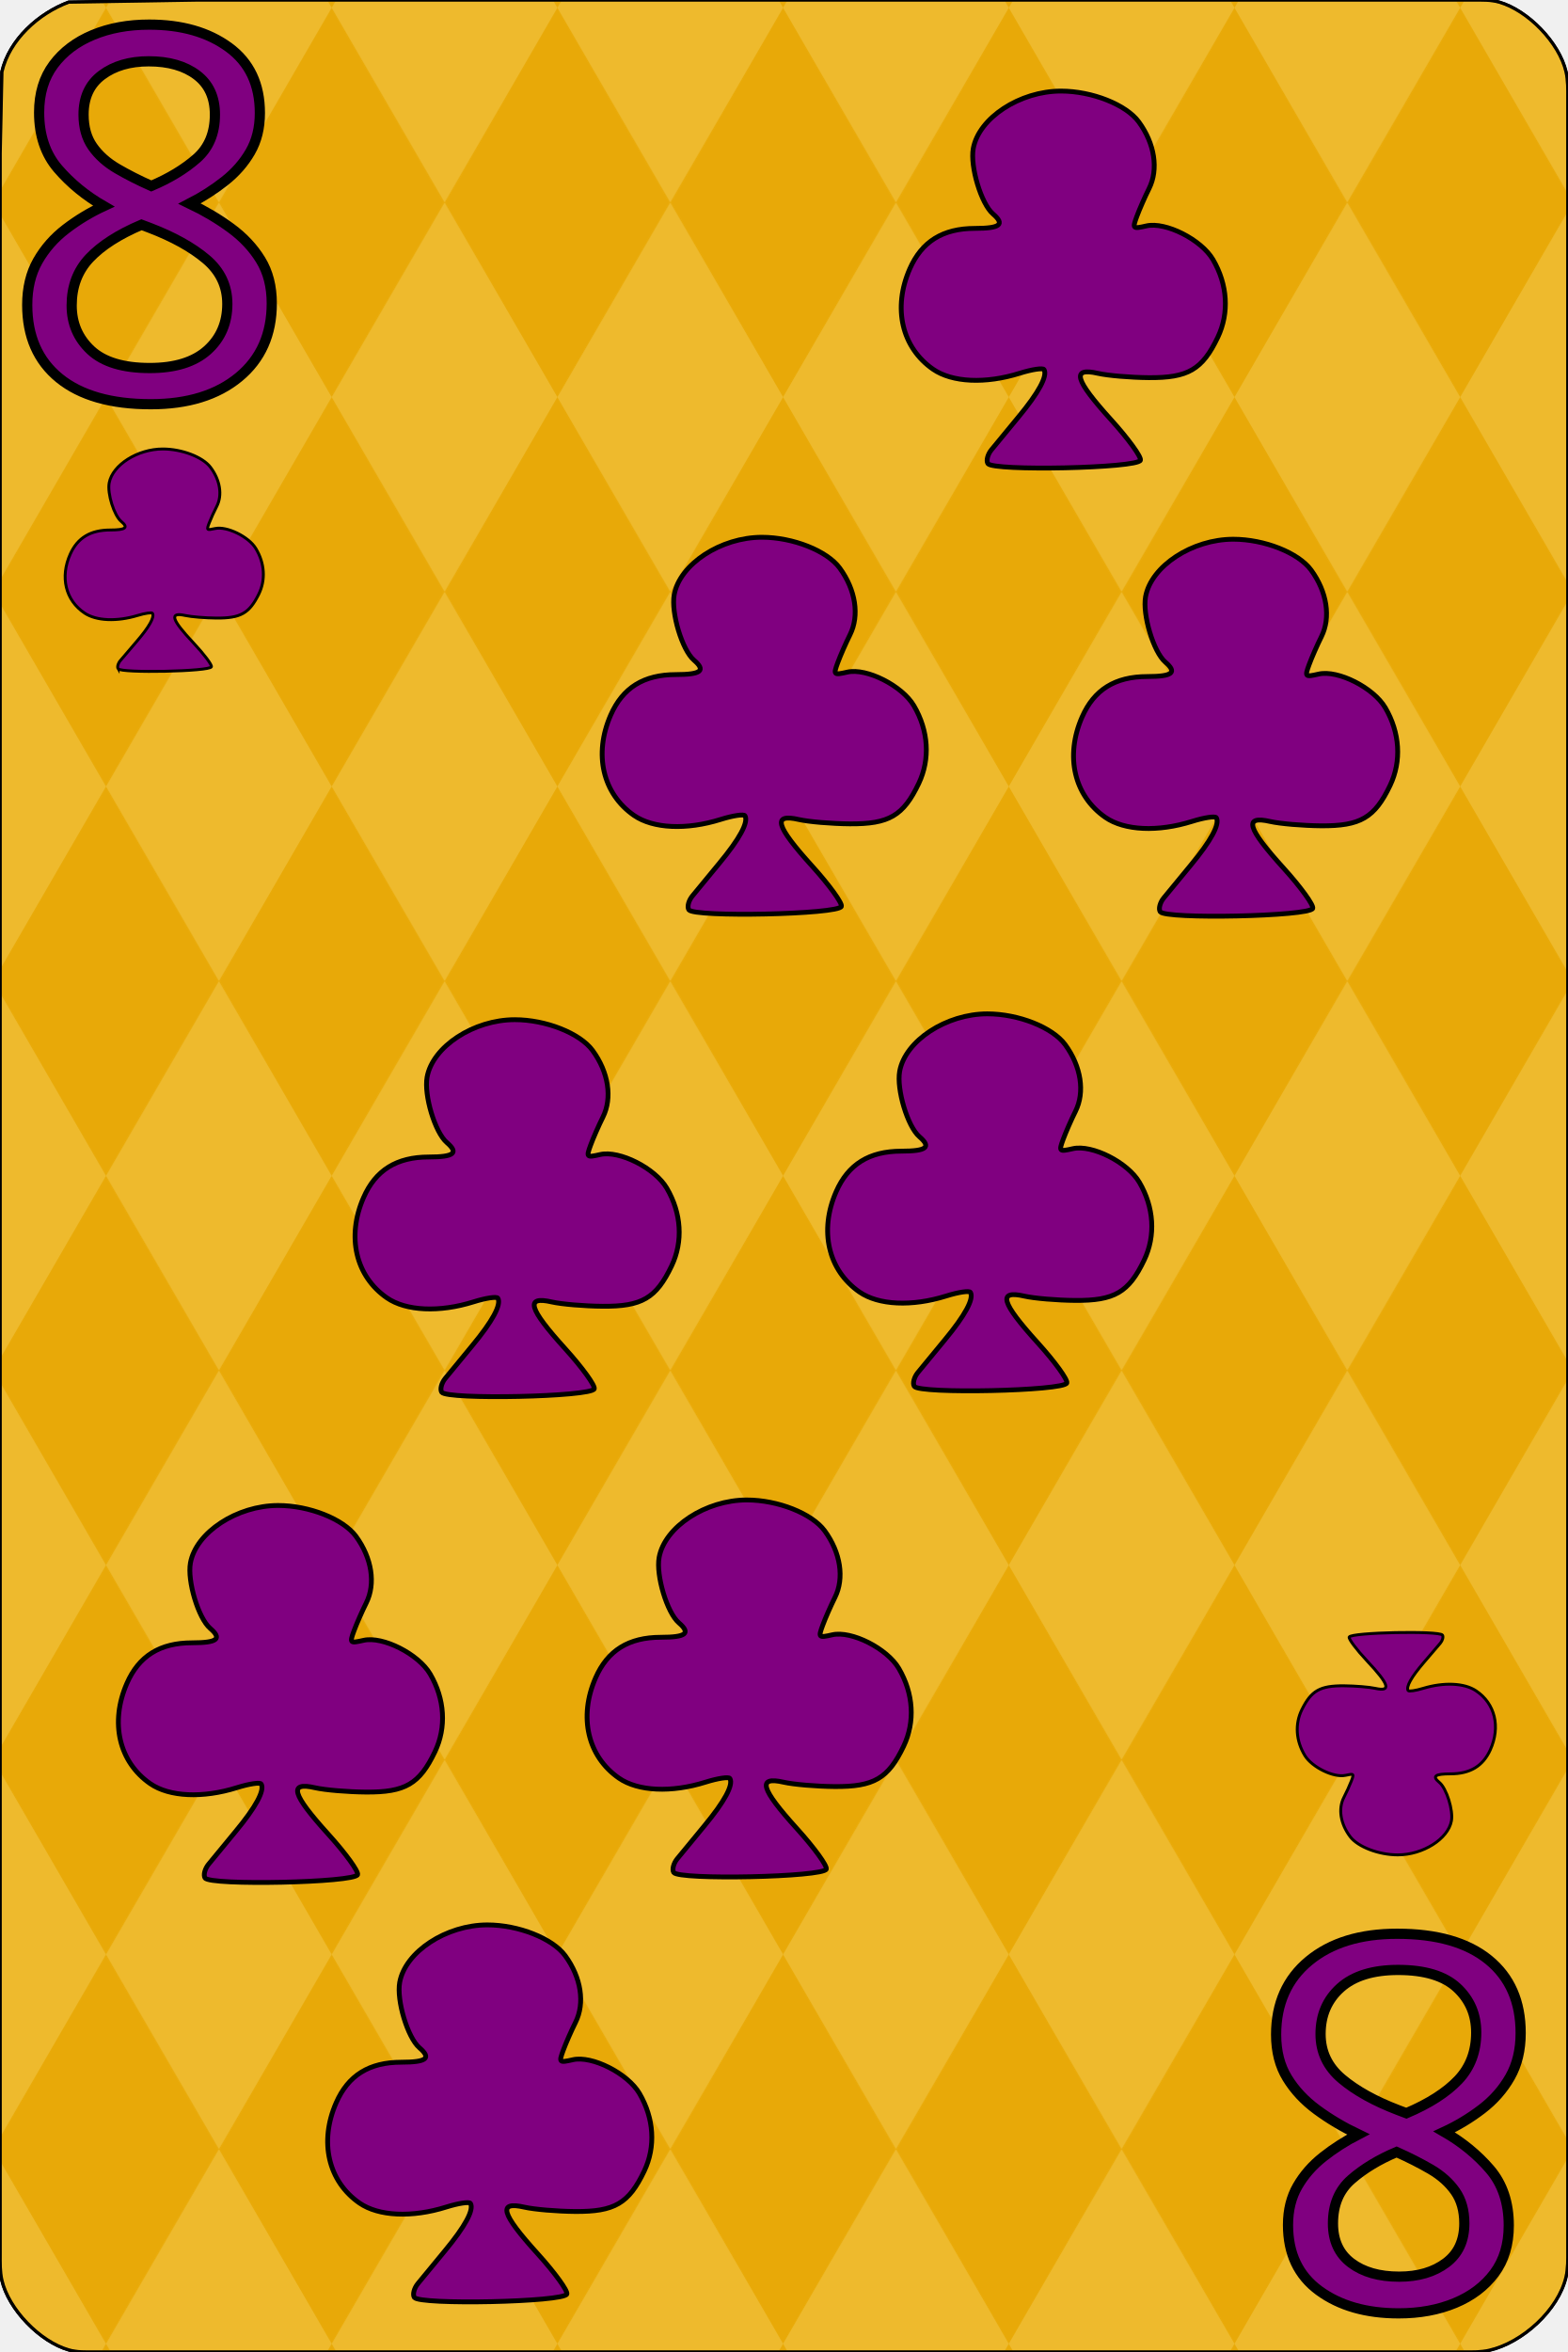
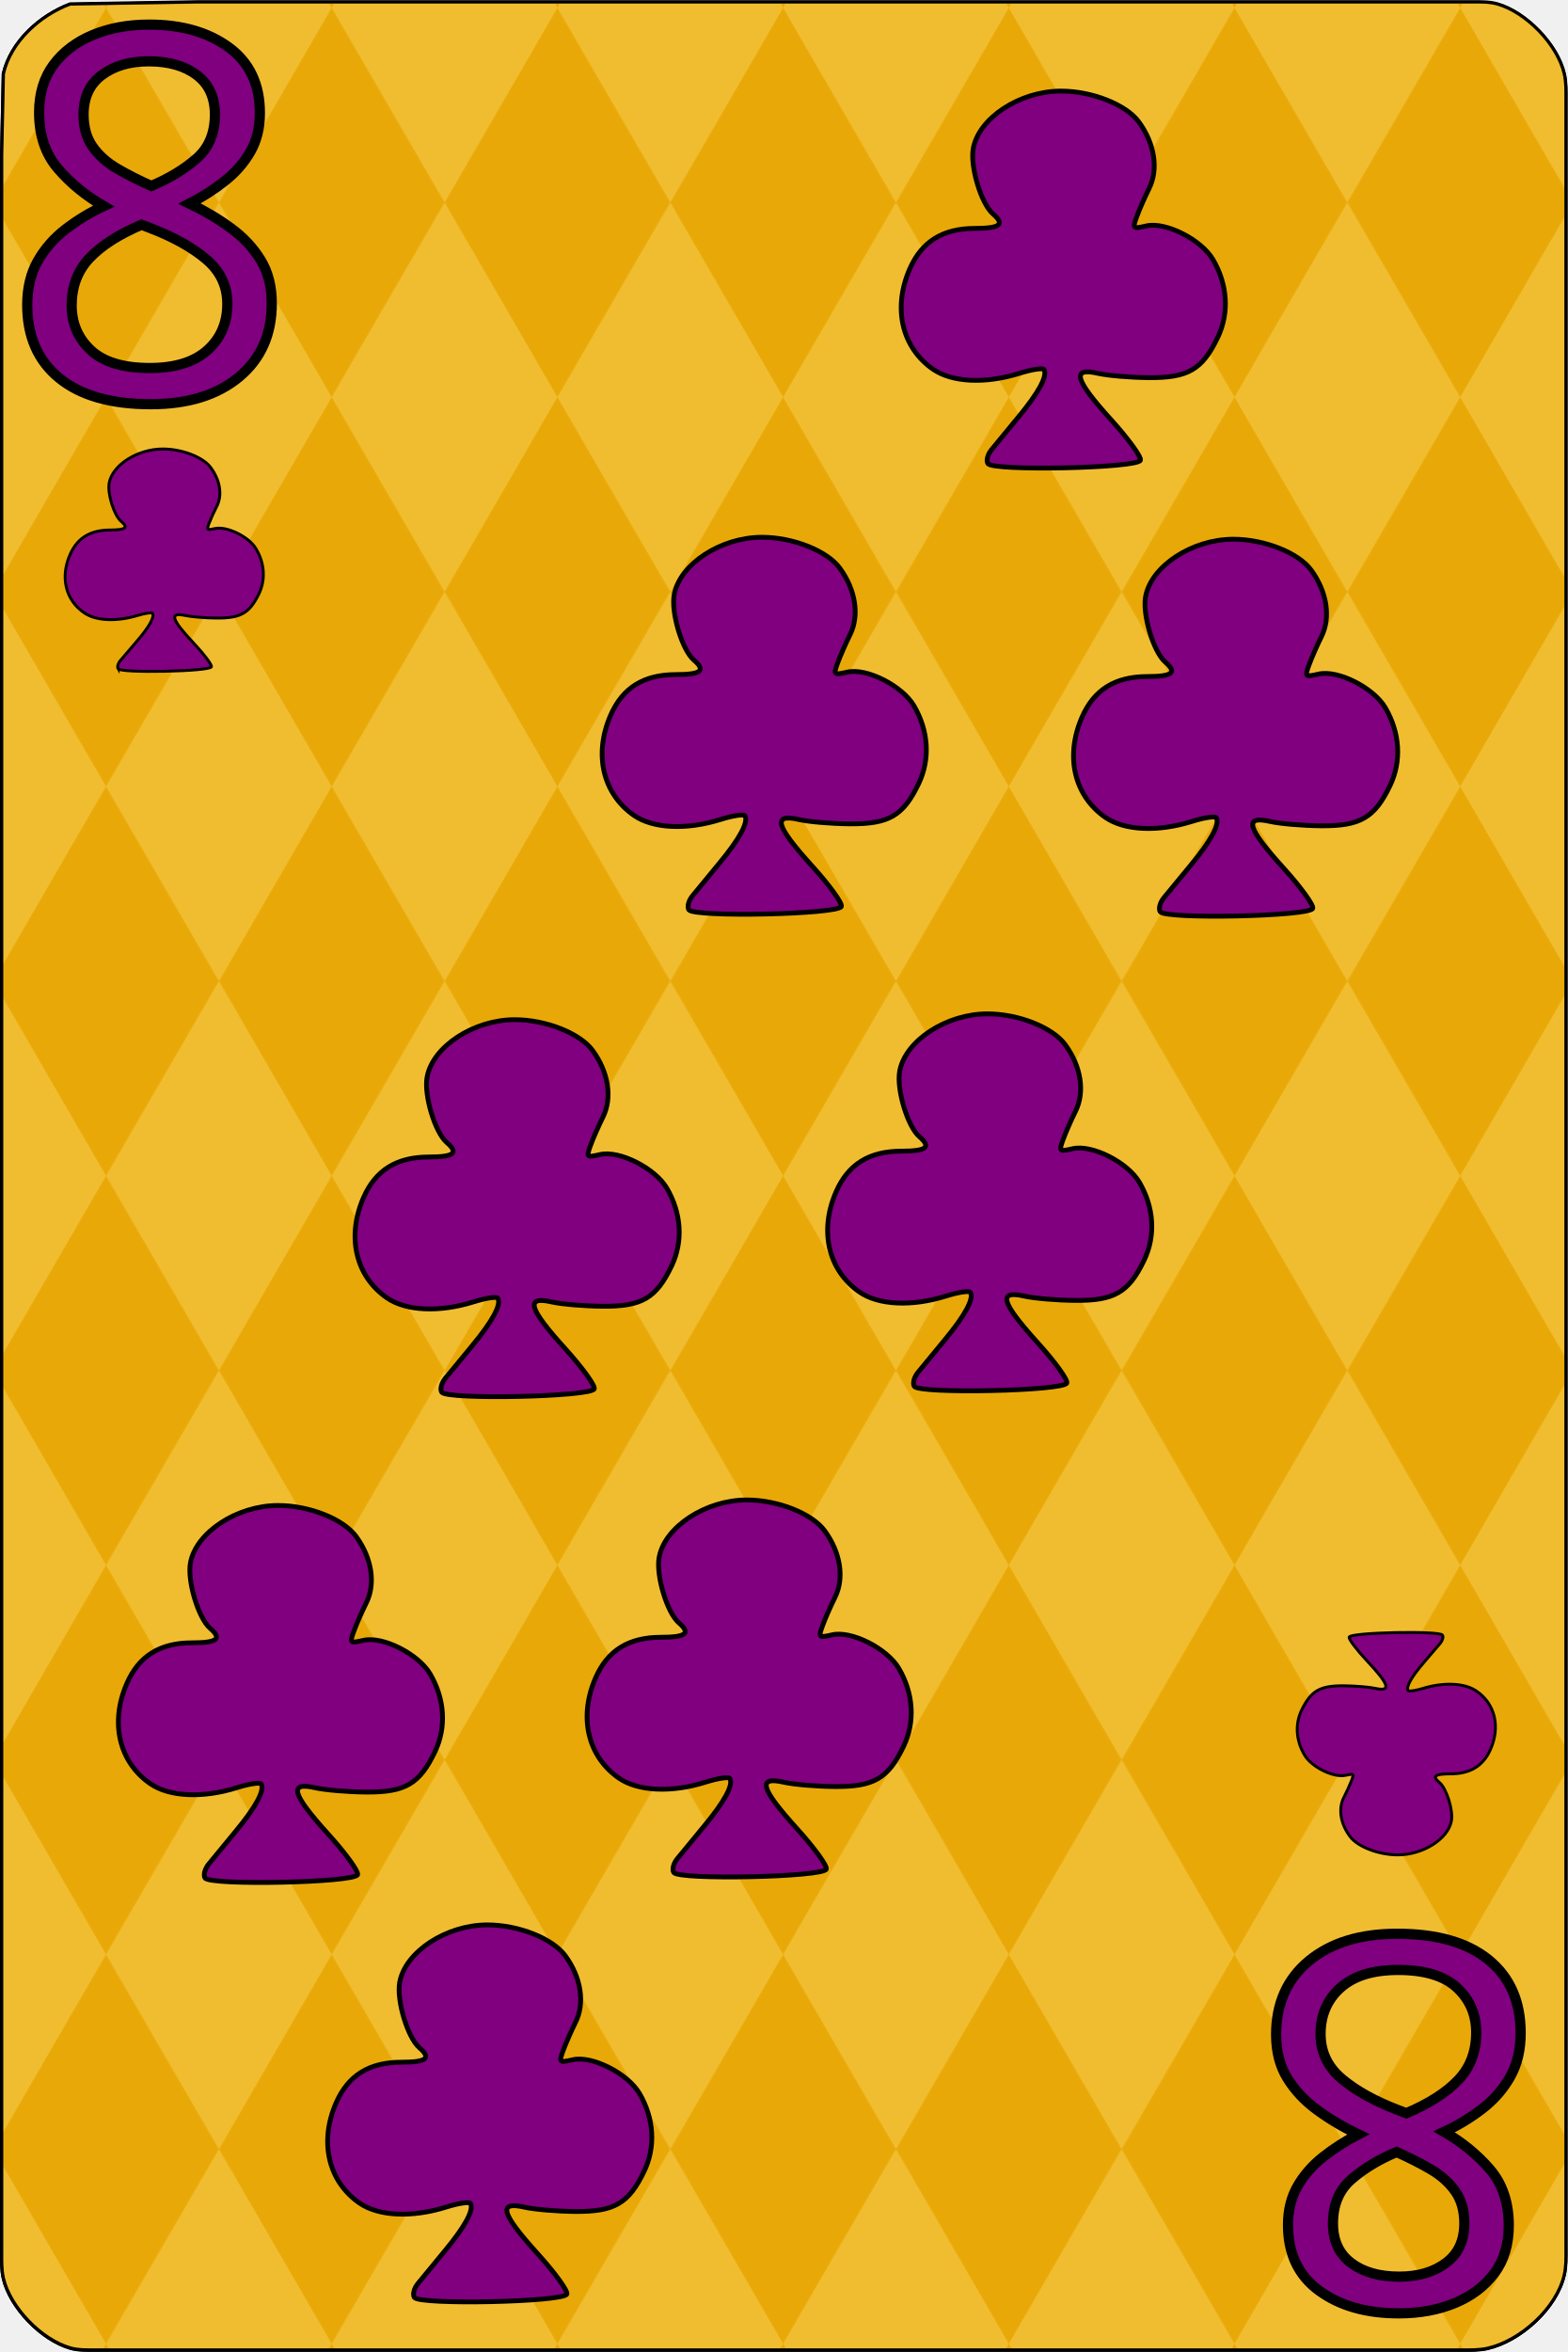
<svg xmlns="http://www.w3.org/2000/svg" xmlns:xlink="http://www.w3.org/1999/xlink" width="1.6in" height="2.4in" viewBox="0 0 480 720" version="1.1" id="svg1">
  <defs id="defs1">
    <pattern xlink:href="#tiles-1" id="pattern10" patternTransform="matrix(4.6,0,0,4.6,76.21846,373.7371)" x="-2" y="-3" preserveAspectRatio="none" />
    <pattern patternUnits="userSpaceOnUse" width="15.022" height="25.909" patternTransform="translate(76.21846,373.7371)" style="fill:#d0972d" id="tiles-1">
      <path id="path5144" style="opacity:1;stroke-width:4.856;stroke-linecap:square;paint-order:stroke markers fill;stop-color:#000000" d="M 7.511,0 15.022,12.954 7.511,25.909 0,12.954 Z" />
    </pattern>
    <linearGradient id="swatch8">
      <stop style="stop-color:#e6e6e6;stop-opacity:1;" offset="0" id="stop9" />
    </linearGradient>
  </defs>
-   <path id="Auswahl #4" fill="none" stroke="#000000" stroke-width="1" d="M 21,0.64 C 21,0.64 60,0 60,0 c 0,0 76,0 76,0 0,0 240,0 240,0 0,0 75,0 75,0 2.66,0 5.42,-0.11 8,0.64 8.79,2.52 18.41,12.4 20.47,21.36 0.61,2.62 0.53,5.33 0.53,8 0,0 0,530 0,530 0,0 0,129 0,129 0,2.67 0.08,5.38 -0.53,8 -2.35,10.19 -13.4,20.16 -23.47,22.47 -2.62,0.61 -5.33,0.53 -8,0.53 0,0 -344,0 -344,0 0,0 -75,0 -75,0 -2.66,0 -5.42,0.11 -8,-0.64 C 12.21,716.84 2.59,706.96 0.53,698 -0.08,695.38 0,692.67 0,690 0,690 0,167 0,167 0,167 0,47 0,47 0,47 0.53,22 0.53,22 2.81,12.1 11.8,4.08 21,0.64 Z" style="fill:url(#pattern10);fill-opacity:1;stroke-width:0.9;stroke-linecap:butt;stroke-dasharray:none" />
-   <path id="Auswahl #4-6" fill="none" stroke="#000000" stroke-width="1" d="m 21.04,0.645 c 0,0 39,-0.64 39,-0.64 0,0 76,0 76,0 0,0 240,0 240,0 0,0 75,0 75,0 2.66,0 5.42,-0.11 8,0.64 8.79,2.52 18.41,12.4 20.47,21.36 0.61,2.62 0.53,5.33 0.53,8 0,0 0,530 0,530 0,0 0,129 0,129 0,2.67 0.08,5.38 -0.53,8 -2.35,10.19 -13.4,20.16 -23.47,22.47 -2.62,0.61 -5.33,0.53 -8,0.53 0,0 -344,0 -344,0 0,0 -75,0 -75,0 -2.66,0 -5.42,0.11 -8,-0.64 -8.79,-2.52 -18.41,-12.4 -20.47,-21.36 -0.61,-2.62 -0.53,-5.33 -0.53,-8 0,0 0,-523 0,-523 0,0 0,-120 0,-120 0,0 0.53,-25 0.53,-25 2.28,-9.9 11.27,-17.92 20.47,-21.36 z" style="fill:#edae00;fill-opacity:0.812" />
+   <g id="g2" transform="translate(0.0071402,0.00565841)">
+     <path id="path1" fill="none" stroke="#000000" stroke-width="1" d="M 21,0.64 C 21,0.64 60,0 60,0 c 0,0 76,0 76,0 0,0 240,0 240,0 0,0 75,0 75,0 2.66,0 5.42,-0.11 8,0.64 8.79,2.52 18.41,12.4 20.47,21.36 0.61,2.62 0.53,5.33 0.53,8 0,0 0,530 0,530 0,0 0,129 0,129 0,2.67 0.08,5.38 -0.53,8 -2.35,10.19 -13.4,20.16 -23.47,22.47 -2.62,0.61 -5.33,0.53 -8,0.53 0,0 -344,0 -344,0 0,0 -75,0 -75,0 -2.66,0 -5.42,0.11 -8,-0.64 C 12.21,716.84 2.59,706.96 0.53,698 -0.08,695.38 0,692.67 0,690 0,690 0,167 0,167 0,167 0,47 0,47 0,47 0.53,22 0.53,22 2.81,12.1 11.8,4.08 21,0.64 Z" style="display:inline;fill:#ffffff;fill-opacity:1;stroke:none;stroke-width:0.9;stroke-linecap:butt;stroke-dasharray:none" />
+     <path id="Auswahl #4" fill="none" stroke="#000000" stroke-width="1" d="m 21.41,1.329 c 0,0 38.918,-0.639 38.918,-0.639 0,0 75.841,0 75.841,0 0,0 239.497,0 239.497,0 0,0 74.843,0 74.843,0 2.654,0 5.409,-0.11 7.983,0.639 8.772,2.516 18.371,12.38 20.427,21.325 0.609,2.616 0.529,5.321 0.529,7.987 0,0 0,529.134 0,529.134 0,0 0,128.789 0,128.789 0,2.666 0.08,5.371 -0.529,7.987 -2.345,10.173 -13.372,20.127 -23.421,22.433 -2.615,0.609 -5.319,0.529 -7.983,0.529 0,0 -343.279,0 -343.279,0 0,0 -74.843,0 -74.843,0 -2.654,0 -5.409,0.11 -7.983,-0.639 -8.772,-2.516 -18.371,-12.38 -20.427,-21.325 -0.609,-2.616 -0.529,-5.321 -0.529,-7.987 0,0 0,-522.145 0,-522.145 0,0 0,-119.804 0,-119.804 0,0 0.529,-24.959 0.529,-24.959 C 3.258,12.77 12.229,4.763 21.41,1.329 Z" style="display:inline;fill:url(#pattern10);fill-opacity:1;stroke-width:0.898;stroke-linecap:butt;stroke-dasharray:none" />
+     <path id="Auswahl #4-6" fill="none" stroke="#000000" stroke-width="0.998" d="m 21.452,1.195 c 0,0 38.918,-0.639 38.918,-0.639 0,0 75.841,0 75.841,0 0,0 239.496,0 239.496,0 0,0 74.843,0 74.843,0 2.654,0 5.409,-0.11 7.983,0.639 8.772,2.516 18.371,12.38 20.427,21.325 0.609,2.616 0.529,5.321 0.529,7.987 0,0 0,529.127 0,529.127 0,0 0,128.788 0,128.788 0,2.666 0.08,5.371 -0.529,7.987 -2.345,10.173 -13.372,20.127 -23.421,22.433 -2.615,0.609 -5.319,0.529 -7.983,0.529 0,0 -343.278,0 -343.278,0 0,0 -74.843,0 -74.843,0 -2.654,0 -5.409,0.11 -7.983,-0.639 -8.772,-2.516 -18.371,-12.38 -20.427,-21.325 -0.609,-2.616 -0.529,-5.321 -0.529,-7.987 0,0 0,-522.139 0,-522.139 0,0 0,-119.802 0,-119.802 0,0 0.529,-24.959 0.529,-24.959 C 3.3,12.636 12.271,4.629 21.452,1.195 Z" style="display:inline;fill:#edae00;fill-opacity:0.812" />
+   </g>
  <text xml:space="preserve" style="font-style:normal;font-variant:normal;font-weight:normal;font-stretch:normal;font-size:158.333px;font-family:'MV Boli';-inkscape-font-specification:'MV Boli, Normal';font-variant-ligatures:normal;font-variant-caps:normal;font-variant-numeric:normal;font-variant-east-asian:normal;fill:#800080;stroke:#000000;stroke-width:3.125" x="0.571" y="122.16" id="text1">
    <tspan id="tspan1" style="font-style:normal;font-variant:normal;font-weight:normal;font-stretch:normal;font-size:158.333px;font-family:'MV Boli';-inkscape-font-specification:'MV Boli, Normal';font-variant-ligatures:normal;font-variant-caps:normal;font-variant-numeric:normal;font-variant-east-asian:normal;fill:#800080;stroke-width:3.125" x="0.571" y="122.16">8</tspan>
  </text>
  <text xml:space="preserve" style="font-style:normal;font-variant:normal;font-weight:normal;font-stretch:normal;font-size:158.333px;font-family:'MV Boli';-inkscape-font-specification:'MV Boli, Normal';font-variant-ligatures:normal;font-variant-caps:normal;font-variant-numeric:normal;font-variant-east-asian:normal;fill:#800080;stroke:#000000;stroke-width:3.125" x="-473.366" y="-593.542" id="text1-1" transform="scale(-1)">
    <tspan id="tspan1-1" style="font-style:normal;font-variant:normal;font-weight:normal;font-stretch:normal;font-size:158.333px;font-family:'MV Boli';-inkscape-font-specification:'MV Boli, Normal';font-variant-ligatures:normal;font-variant-caps:normal;font-variant-numeric:normal;font-variant-east-asian:normal;fill:#800080;stroke-width:3.125" x="-473.366" y="-593.542">8</tspan>
  </text>
  <path style="fill:#800080;stroke:#000000;stroke-width:0.886" d="m 36.161,204.717 c -0.328,-0.53 -0.034,-1.636 0.652,-2.458 0.686,-0.822 2.962,-3.487 5.058,-5.922 3.81,-4.427 5.492,-7.427 4.812,-8.586 -0.198,-0.338 -2.244,-0.044 -4.545,0.655 -6.402,1.943 -12.659,1.665 -16.231,-0.721 -5.858,-3.913 -7.579,-11.049 -4.37,-18.119 2.249,-4.953 6.19,-7.317 12.209,-7.321 4.737,-0.003 5.658,-0.72 3.368,-2.621 -2.195,-1.822 -4.294,-8.546 -3.684,-11.801 1.036,-5.524 8.72,-10.378 16.429,-10.378 5.801,0 12.195,2.442 14.563,5.562 2.984,3.932 3.726,8.562 1.929,12.036 -0.785,1.517 -1.818,3.79 -2.298,5.05 -0.84,2.211 -0.777,2.271 1.803,1.704 3.587,-0.788 10.26,2.465 12.453,6.071 2.749,4.52 3.08,9.652 0.907,14.044 -2.889,5.838 -5.567,7.349 -12.924,7.293 -3.41,-0.026 -7.694,-0.377 -9.52,-0.78 -5.014,-1.107 -4.351,1.129 2.499,8.422 3.201,3.408 5.659,6.68 5.462,7.271 -0.48,1.444 -27.697,2.014 -28.572,0.598 z" id="path1" />
  <path style="fill:#800080;stroke:#000000;stroke-width:1.474" d="m 302.46,141.9 c -0.536,-0.898 -0.056,-2.773 1.066,-4.165 1.122,-1.393 4.844,-5.909 8.271,-10.037 6.23,-7.503 8.98,-12.588 7.869,-14.552 -0.325,-0.574 -3.669,-0.074 -7.433,1.11 -10.469,3.293 -20.701,2.821 -26.541,-1.222 -9.58,-6.633 -12.394,-18.727 -7.145,-30.71 3.677,-8.395 10.123,-12.401 19.965,-12.409 7.746,-0.005 9.253,-1.221 5.507,-4.443 -3.59,-3.088 -7.022,-14.485 -6.024,-20.002 1.695,-9.363 14.26,-17.589 26.866,-17.589 9.487,0 19.942,4.139 23.814,9.427 4.879,6.664 6.093,14.511 3.154,20.401 -1.283,2.571 -2.974,6.423 -3.757,8.559 -1.374,3.747 -1.27,3.849 2.949,2.888 5.866,-1.335 16.777,4.179 20.363,10.29 4.495,7.662 5.037,16.359 1.483,23.803 -4.725,9.895 -9.103,12.456 -21.134,12.361 -5.576,-0.044 -12.581,-0.639 -15.568,-1.322 -8.2,-1.876 -7.116,1.913 4.086,14.275 5.234,5.776 9.254,11.322 8.932,12.324 -0.785,2.447 -45.292,3.413 -46.722,1.014 z" id="path1-5-0-69" />
  <path style="fill:#800080;stroke:#000000;stroke-width:1.474" d="m 210.894,278.488 c -0.536,-0.898 -0.056,-2.773 1.066,-4.165 1.122,-1.393 4.844,-5.909 8.271,-10.037 6.23,-7.503 8.98,-12.588 7.869,-14.552 -0.325,-0.574 -3.669,-0.074 -7.433,1.11 -10.469,3.293 -20.701,2.821 -26.541,-1.222 -9.58,-6.633 -12.394,-18.727 -7.145,-30.71 3.677,-8.395 10.123,-12.401 19.965,-12.409 7.746,-0.005 9.253,-1.221 5.507,-4.443 -3.59,-3.088 -7.022,-14.485 -6.024,-20.002 1.695,-9.363 14.26,-17.589 26.866,-17.589 9.487,0 19.942,4.139 23.814,9.427 4.879,6.664 6.093,14.511 3.154,20.401 -1.283,2.571 -2.974,6.423 -3.757,8.559 -1.374,3.747 -1.27,3.849 2.949,2.888 5.866,-1.335 16.777,4.179 20.363,10.29 4.495,7.662 5.037,16.359 1.483,23.803 -4.725,9.895 -9.103,12.456 -21.134,12.361 -5.576,-0.044 -12.581,-0.639 -15.568,-1.322 -8.2,-1.876 -7.116,1.913 4.086,14.275 5.234,5.776 9.254,11.322 8.932,12.324 -0.785,2.447 -45.292,3.413 -46.722,1.014 z" id="path1-5-0-69-6" />
  <path style="fill:#800080;stroke:#000000;stroke-width:1.474" d="m 279.927,424.38 c -0.536,-0.898 -0.056,-2.773 1.066,-4.165 1.122,-1.393 4.844,-5.909 8.271,-10.037 6.23,-7.503 8.98,-12.588 7.869,-14.552 -0.325,-0.574 -3.669,-0.074 -7.433,1.11 -10.469,3.293 -20.701,2.821 -26.541,-1.222 -9.58,-6.633 -12.394,-18.727 -7.145,-30.71 3.677,-8.395 10.123,-12.401 19.965,-12.409 7.746,-0.005 9.253,-1.221 5.507,-4.443 -3.59,-3.088 -7.022,-14.485 -6.024,-20.002 1.695,-9.363 14.26,-17.589 26.866,-17.589 9.487,0 19.942,4.139 23.814,9.427 4.879,6.664 6.093,14.511 3.154,20.401 -1.283,2.571 -2.974,6.423 -3.757,8.559 -1.374,3.747 -1.27,3.849 2.949,2.888 5.866,-1.335 16.777,4.179 20.363,10.29 4.495,7.662 5.037,16.359 1.483,23.803 -4.725,9.895 -9.103,12.456 -21.134,12.361 -5.576,-0.044 -12.581,-0.639 -15.568,-1.322 -8.2,-1.876 -7.116,1.913 4.086,14.275 5.234,5.776 9.254,11.322 8.932,12.324 -0.785,2.447 -45.292,3.413 -46.722,1.014 z" id="path1-5-0-69-32" />
  <path style="fill:#800080;stroke:#000000;stroke-width:1.474" d="m 135.231,426.168 c -0.536,-0.898 -0.056,-2.773 1.066,-4.165 1.122,-1.393 4.844,-5.909 8.271,-10.037 6.23,-7.503 8.98,-12.588 7.869,-14.552 -0.325,-0.574 -3.669,-0.074 -7.433,1.11 -10.469,3.293 -20.701,2.821 -26.541,-1.222 -9.58,-6.633 -12.394,-18.727 -7.145,-30.71 3.677,-8.395 10.123,-12.401 19.965,-12.409 7.746,-0.005 9.253,-1.221 5.507,-4.443 -3.59,-3.088 -7.022,-14.485 -6.024,-20.002 1.695,-9.363 14.26,-17.589 26.866,-17.589 9.487,0 19.942,4.139 23.814,9.427 4.879,6.664 6.093,14.511 3.154,20.401 -1.283,2.571 -2.974,6.423 -3.757,8.559 -1.374,3.747 -1.27,3.849 2.949,2.888 5.866,-1.335 16.777,4.179 20.363,10.29 4.495,7.662 5.037,16.359 1.483,23.803 -4.725,9.895 -9.103,12.456 -21.134,12.361 -5.576,-0.044 -12.581,-0.639 -15.568,-1.322 -8.2,-1.876 -7.116,1.913 4.086,14.275 5.234,5.776 9.254,11.322 8.932,12.324 -0.785,2.447 -45.292,3.413 -46.722,1.014 z" id="path1-5-0-69-4" />
  <path style="fill:#800080;stroke:#000000;stroke-width:1.474" d="m 355.22,279.089 c -0.536,-0.898 -0.056,-2.773 1.066,-4.165 1.122,-1.393 4.844,-5.909 8.271,-10.037 6.23,-7.503 8.98,-12.588 7.869,-14.552 -0.325,-0.574 -3.669,-0.074 -7.433,1.11 -10.469,3.293 -20.701,2.821 -26.541,-1.222 -9.58,-6.633 -12.394,-18.727 -7.145,-30.71 3.677,-8.395 10.123,-12.401 19.965,-12.409 7.746,-0.005 9.253,-1.221 5.507,-4.443 -3.59,-3.088 -7.022,-14.485 -6.024,-20.002 1.695,-9.363 14.26,-17.589 26.866,-17.589 9.487,0 19.942,4.139 23.814,9.427 4.879,6.664 6.093,14.511 3.154,20.401 -1.283,2.571 -2.974,6.423 -3.757,8.559 -1.374,3.747 -1.27,3.849 2.949,2.888 5.866,-1.335 16.777,4.179 20.363,10.29 4.495,7.662 5.037,16.359 1.483,23.803 -4.725,9.895 -9.103,12.456 -21.134,12.361 -5.576,-0.044 -12.581,-0.639 -15.568,-1.322 -8.2,-1.876 -7.116,1.913 4.086,14.275 5.234,5.776 9.254,11.322 8.932,12.324 -0.785,2.447 -45.292,3.413 -46.722,1.014 z" id="path1-5-0-69-5" />
  <path style="fill:#800080;stroke:#000000;stroke-width:1.474" d="m 62.77,574.884 c -0.536,-0.898 -0.056,-2.773 1.066,-4.165 1.122,-1.393 4.844,-5.909 8.271,-10.037 6.23,-7.503 8.98,-12.588 7.869,-14.552 -0.325,-0.574 -3.669,-0.074 -7.433,1.11 -10.469,3.293 -20.701,2.821 -26.541,-1.222 -9.58,-6.633 -12.394,-18.727 -7.145,-30.71 3.677,-8.395 10.123,-12.401 19.965,-12.409 7.746,-0.005 9.253,-1.221 5.507,-4.443 -3.59,-3.088 -7.022,-14.485 -6.024,-20.002 1.695,-9.363 14.26,-17.589 26.866,-17.589 9.487,0 19.942,4.139 23.814,9.427 4.879,6.664 6.093,14.511 3.154,20.401 -1.283,2.571 -2.974,6.423 -3.757,8.559 -1.374,3.747 -1.27,3.849 2.949,2.888 5.866,-1.335 16.777,4.179 20.363,10.29 4.495,7.662 5.037,16.359 1.483,23.803 -4.725,9.895 -9.103,12.456 -21.134,12.361 -5.576,-0.044 -12.581,-0.639 -15.568,-1.322 -8.2,-1.876 -7.116,1.913 4.086,14.275 5.234,5.776 9.254,11.322 8.932,12.324 -0.785,2.447 -45.292,3.413 -46.722,1.014 z" id="path1-5-0-69-46" />
  <path style="fill:#800080;stroke:#000000;stroke-width:1.474" d="m 206.278,573.193 c -0.536,-0.898 -0.056,-2.773 1.066,-4.165 1.122,-1.393 4.844,-5.909 8.271,-10.037 6.23,-7.503 8.98,-12.588 7.869,-14.552 -0.325,-0.574 -3.669,-0.074 -7.433,1.11 -10.469,3.293 -20.701,2.821 -26.541,-1.222 -9.58,-6.633 -12.394,-18.727 -7.145,-30.71 3.677,-8.395 10.123,-12.401 19.965,-12.409 7.746,-0.005 9.253,-1.221 5.507,-4.443 -3.59,-3.088 -7.022,-14.485 -6.024,-20.002 1.695,-9.363 14.26,-17.589 26.866,-17.589 9.487,0 19.942,4.139 23.814,9.427 4.879,6.664 6.093,14.511 3.154,20.401 -1.283,2.571 -2.974,6.423 -3.757,8.559 -1.374,3.747 -1.27,3.849 2.949,2.888 5.866,-1.335 16.777,4.179 20.363,10.29 4.495,7.662 5.037,16.359 1.483,23.803 -4.725,9.895 -9.103,12.456 -21.134,12.361 -5.576,-0.044 -12.581,-0.639 -15.568,-1.322 -8.2,-1.876 -7.116,1.913 4.086,14.275 5.234,5.776 9.254,11.322 8.932,12.324 -0.785,2.447 -45.292,3.413 -46.722,1.014 z" id="path1-5-0-69-6-1" />
  <path style="fill:#800080;stroke:#000000;stroke-width:1.474" d="m 126.844,703.274 c -0.536,-0.898 -0.056,-2.773 1.066,-4.165 1.122,-1.393 4.844,-5.909 8.271,-10.037 6.23,-7.503 8.98,-12.588 7.869,-14.552 -0.325,-0.574 -3.669,-0.074 -7.433,1.11 -10.469,3.293 -20.701,2.821 -26.541,-1.222 -9.58,-6.633 -12.394,-18.727 -7.145,-30.71 3.677,-8.395 10.123,-12.401 19.965,-12.409 7.746,-0.005 9.253,-1.221 5.507,-4.443 -3.59,-3.088 -7.022,-14.485 -6.024,-20.002 1.695,-9.363 14.26,-17.589 26.866,-17.589 9.487,0 19.942,4.139 23.814,9.427 4.879,6.664 6.093,14.511 3.154,20.401 -1.283,2.571 -2.974,6.423 -3.757,8.559 -1.374,3.747 -1.27,3.849 2.949,2.888 5.866,-1.335 16.777,4.179 20.363,10.29 4.495,7.662 5.037,16.359 1.483,23.803 -4.725,9.895 -9.103,12.456 -21.134,12.361 -5.576,-0.044 -12.581,-0.639 -15.568,-1.322 -8.2,-1.876 -7.116,1.913 4.086,14.275 5.234,5.776 9.254,11.322 8.932,12.324 -0.785,2.447 -45.292,3.413 -46.722,1.014 z" id="path1-5-0-69-5-9" />
  <path style="fill:#800080;stroke:#000000;stroke-width:0.886" d="m 441.666,500.548 c 0.328,0.53 0.034,1.636 -0.652,2.458 -0.686,0.822 -2.962,3.487 -5.058,5.922 -3.81,4.427 -5.492,7.427 -4.812,8.586 0.198,0.338 2.244,0.044 4.545,-0.655 6.402,-1.943 12.659,-1.665 16.231,0.721 5.858,3.913 7.579,11.049 4.37,18.119 -2.249,4.953 -6.19,7.317 -12.209,7.321 -4.737,0.003 -5.658,0.72 -3.368,2.621 2.195,1.822 4.294,8.546 3.684,11.801 -1.036,5.524 -8.72,10.378 -16.429,10.378 -5.801,0 -12.195,-2.442 -14.563,-5.562 -2.984,-3.932 -3.726,-8.562 -1.929,-12.036 0.785,-1.517 1.818,-3.79 2.298,-5.05 0.84,-2.211 0.777,-2.271 -1.803,-1.704 -3.587,0.788 -10.26,-2.465 -12.453,-6.071 -2.749,-4.52 -3.08,-9.652 -0.907,-14.044 2.889,-5.838 5.567,-7.349 12.924,-7.293 3.41,0.026 7.694,0.377 9.52,0.78 5.014,1.107 4.351,-1.129 -2.499,-8.422 -3.201,-3.408 -5.659,-6.68 -5.462,-7.271 0.48,-1.444 27.697,-2.014 28.572,-0.598 z" id="path1-8" />
</svg>
